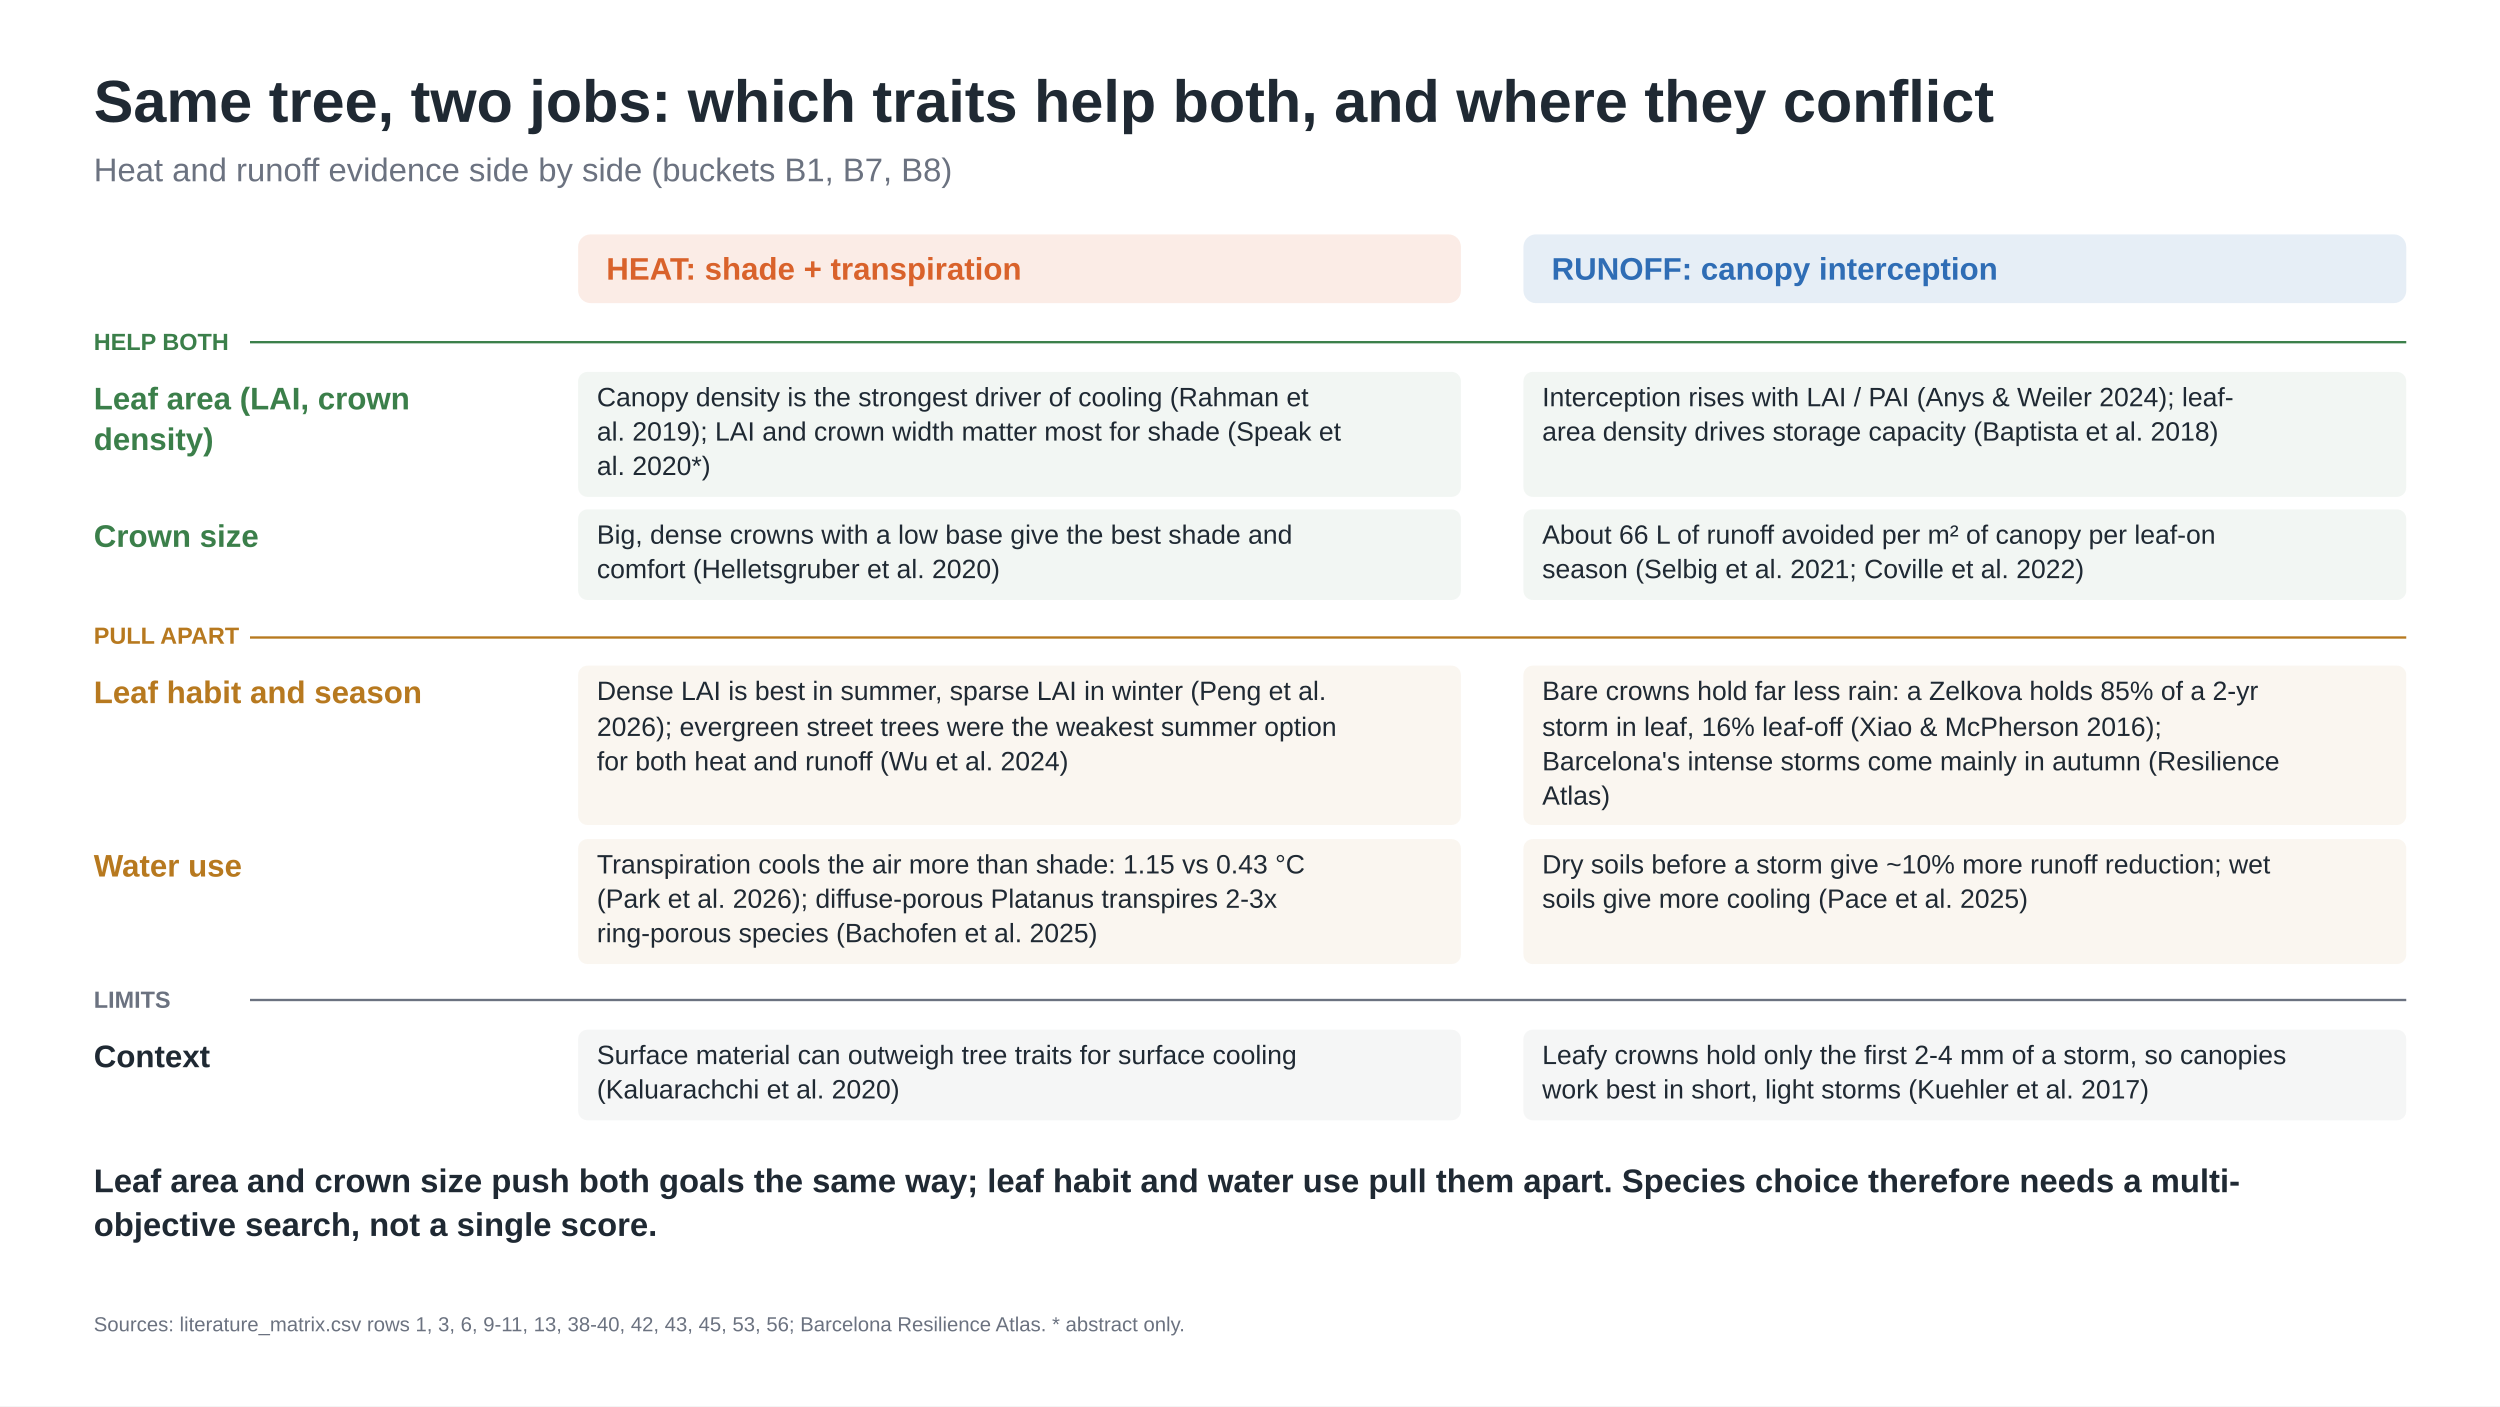
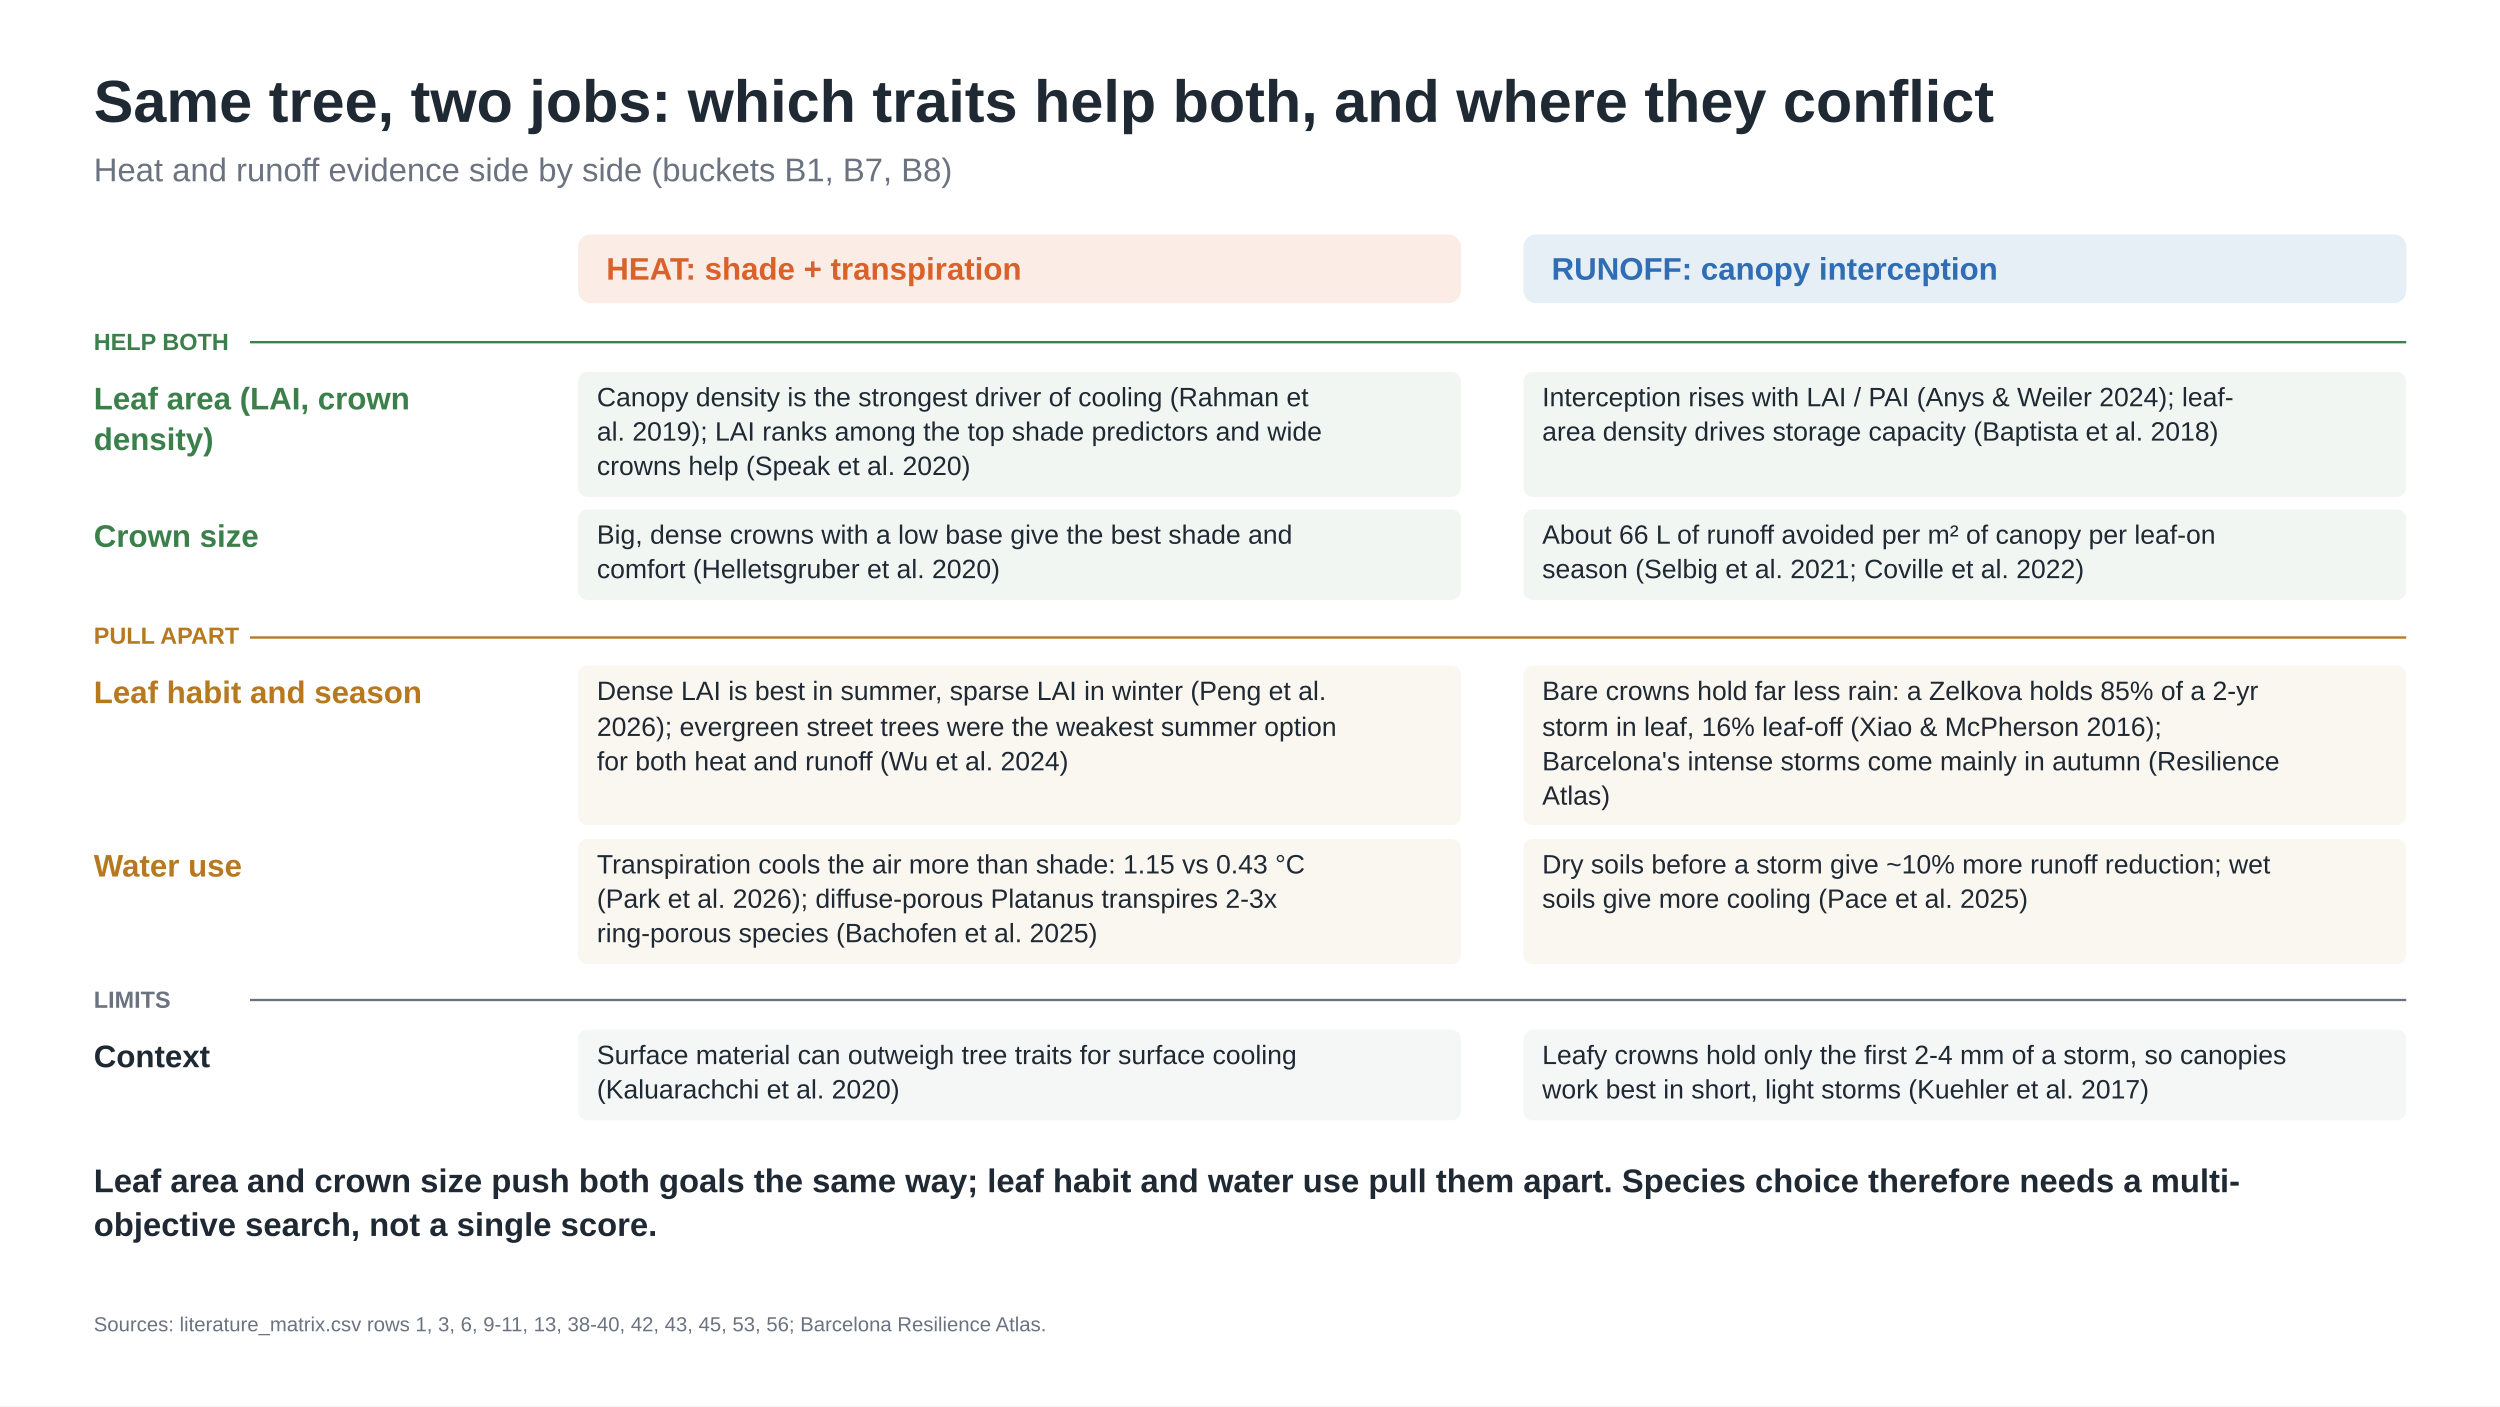
<svg xmlns="http://www.w3.org/2000/svg" width="1600" height="900" viewBox="0 0 1600 900" font-family="Arial, Helvetica, sans-serif">
  <defs>
    <marker id="arr" viewBox="0 0 10 10" refX="9" refY="5" markerWidth="7" markerHeight="7" orient="auto">
      <path d="M0,0 L10,5 L0,10 z" fill="#6B7280" />
    </marker>
  </defs>
  <rect width="1600" height="900" fill="#FFFFFF" />
  <text x="60" y="78" font-size="38" fill="#1F2933" font-weight="bold" text-anchor="start">Same tree, two jobs: which traits help both, and where they conflict</text>
  <text x="60" y="116" font-size="21" fill="#6B7280" font-weight="normal" text-anchor="start">Heat and runoff evidence side by side (buckets B1, B7, B8)</text>
  <rect x="370" y="150" width="565" height="44" rx="8" fill="#D9622B" fill-opacity="0.12" stroke="none" stroke-width="2" />
  <text x="388" y="179" font-size="20" fill="#D9622B" font-weight="bold" text-anchor="start">HEAT: shade + transpiration</text>
  <rect x="975" y="150" width="565" height="44" rx="8" fill="#2F6DB5" fill-opacity="0.12" stroke="none" stroke-width="2" />
  <text x="993" y="179" font-size="20" fill="#2F6DB5" font-weight="bold" text-anchor="start">RUNOFF: canopy interception</text>
  <text x="60" y="224" font-size="15" fill="#3B7F4A" font-weight="bold" text-anchor="start">HELP BOTH</text>
  <line x1="160" y1="219" x2="1540" y2="219" stroke="#3B7F4A" stroke-width="1.5" />
  <rect x="370" y="238" width="565" height="80" rx="6" fill="#3B7F4A" fill-opacity="0.07" stroke="none" stroke-width="2" />
  <rect x="975" y="238" width="565" height="80" rx="6" fill="#3B7F4A" fill-opacity="0.07" stroke="none" stroke-width="2" />
  <text x="60" y="262" font-size="20" fill="#3B7F4A" font-weight="bold" text-anchor="start">Leaf area (LAI, crown</text>
  <text x="60" y="288" font-size="20" fill="#3B7F4A" font-weight="bold" text-anchor="start">density)</text>
  <text x="382" y="260" font-size="17" fill="#1F2933" font-weight="normal" text-anchor="start">Canopy density is the strongest driver of cooling (Rahman et</text>
-   <text x="382" y="282" font-size="17" fill="#1F2933" font-weight="normal" text-anchor="start">al. 2019); LAI and crown width matter most for shade (Speak et</text>
-   <text x="382" y="304" font-size="17" fill="#1F2933" font-weight="normal" text-anchor="start">al. 2020*)</text>
+   <text x="382" y="282" font-size="17" fill="#1F2933" font-weight="normal" text-anchor="start">al. 2019); LAI ranks among the top shade predictors and wide</text>
+   <text x="382" y="304" font-size="17" fill="#1F2933" font-weight="normal" text-anchor="start">crowns help (Speak et al. 2020)</text>
  <text x="987" y="260" font-size="17" fill="#1F2933" font-weight="normal" text-anchor="start">Interception rises with LAI / PAI (Anys &amp; Weiler 2024); leaf-</text>
  <text x="987" y="282" font-size="17" fill="#1F2933" font-weight="normal" text-anchor="start">area density drives storage capacity (Baptista et al. 2018)</text>
  <rect x="370" y="326" width="565" height="58" rx="6" fill="#3B7F4A" fill-opacity="0.07" stroke="none" stroke-width="2" />
  <rect x="975" y="326" width="565" height="58" rx="6" fill="#3B7F4A" fill-opacity="0.07" stroke="none" stroke-width="2" />
  <text x="60" y="350" font-size="20" fill="#3B7F4A" font-weight="bold" text-anchor="start">Crown size</text>
  <text x="382" y="348" font-size="17" fill="#1F2933" font-weight="normal" text-anchor="start">Big, dense crowns with a low base give the best shade and</text>
  <text x="382" y="370" font-size="17" fill="#1F2933" font-weight="normal" text-anchor="start">comfort (Helletsgruber et al. 2020)</text>
  <text x="987" y="348" font-size="17" fill="#1F2933" font-weight="normal" text-anchor="start">About 66 L of runoff avoided per m² of canopy per leaf-on</text>
  <text x="987" y="370" font-size="17" fill="#1F2933" font-weight="normal" text-anchor="start">season (Selbig et al. 2021; Coville et al. 2022)</text>
  <text x="60" y="412" font-size="15" fill="#B7791F" font-weight="bold" text-anchor="start">PULL APART</text>
  <line x1="160" y1="408" x2="1540" y2="408" stroke="#B7791F" stroke-width="1.5" />
  <rect x="370" y="426" width="565" height="102" rx="6" fill="#B7791F" fill-opacity="0.07" stroke="none" stroke-width="2" />
  <rect x="975" y="426" width="565" height="102" rx="6" fill="#B7791F" fill-opacity="0.07" stroke="none" stroke-width="2" />
  <text x="60" y="450" font-size="20" fill="#B7791F" font-weight="bold" text-anchor="start">Leaf habit and season</text>
  <text x="382" y="448" font-size="17" fill="#1F2933" font-weight="normal" text-anchor="start">Dense LAI is best in summer, sparse LAI in winter (Peng et al.</text>
  <text x="382" y="471" font-size="17" fill="#1F2933" font-weight="normal" text-anchor="start">2026); evergreen street trees were the weakest summer option</text>
  <text x="382" y="493" font-size="17" fill="#1F2933" font-weight="normal" text-anchor="start">for both heat and runoff (Wu et al. 2024)</text>
  <text x="987" y="448" font-size="17" fill="#1F2933" font-weight="normal" text-anchor="start">Bare crowns hold far less rain: a Zelkova holds 85% of a 2-yr</text>
  <text x="987" y="471" font-size="17" fill="#1F2933" font-weight="normal" text-anchor="start">storm in leaf, 16% leaf-off (Xiao &amp; McPherson 2016);</text>
  <text x="987" y="493" font-size="17" fill="#1F2933" font-weight="normal" text-anchor="start">Barcelona's intense storms come mainly in autumn (Resilience</text>
  <text x="987" y="515" font-size="17" fill="#1F2933" font-weight="normal" text-anchor="start">Atlas)</text>
  <rect x="370" y="537" width="565" height="80" rx="6" fill="#B7791F" fill-opacity="0.07" stroke="none" stroke-width="2" />
  <rect x="975" y="537" width="565" height="80" rx="6" fill="#B7791F" fill-opacity="0.07" stroke="none" stroke-width="2" />
  <text x="60" y="561" font-size="20" fill="#B7791F" font-weight="bold" text-anchor="start">Water use</text>
  <text x="382" y="559" font-size="17" fill="#1F2933" font-weight="normal" text-anchor="start">Transpiration cools the air more than shade: 1.15 vs 0.43 °C</text>
  <text x="382" y="581" font-size="17" fill="#1F2933" font-weight="normal" text-anchor="start">(Park et al. 2026); diffuse-porous Platanus transpires 2-3x</text>
  <text x="382" y="603" font-size="17" fill="#1F2933" font-weight="normal" text-anchor="start">ring-porous species (Bachofen et al. 2025)</text>
  <text x="987" y="559" font-size="17" fill="#1F2933" font-weight="normal" text-anchor="start">Dry soils before a storm give ~10% more runoff reduction; wet</text>
  <text x="987" y="581" font-size="17" fill="#1F2933" font-weight="normal" text-anchor="start">soils give more cooling (Pace et al. 2025)</text>
  <text x="60" y="645" font-size="15" fill="#6B7280" font-weight="bold" text-anchor="start">LIMITS</text>
  <line x1="160" y1="640" x2="1540" y2="640" stroke="#6B7280" stroke-width="1.5" />
  <rect x="370" y="659" width="565" height="58" rx="6" fill="#6B7280" fill-opacity="0.07" stroke="none" stroke-width="2" />
  <rect x="975" y="659" width="565" height="58" rx="6" fill="#6B7280" fill-opacity="0.07" stroke="none" stroke-width="2" />
  <text x="60" y="683" font-size="20" fill="#1F2933" font-weight="bold" text-anchor="start">Context</text>
  <text x="382" y="681" font-size="17" fill="#1F2933" font-weight="normal" text-anchor="start">Surface material can outweigh tree traits for surface cooling</text>
  <text x="382" y="703" font-size="17" fill="#1F2933" font-weight="normal" text-anchor="start">(Kaluarachchi et al. 2020)</text>
  <text x="987" y="681" font-size="17" fill="#1F2933" font-weight="normal" text-anchor="start">Leafy crowns hold only the first 2-4 mm of a storm, so canopies</text>
  <text x="987" y="703" font-size="17" fill="#1F2933" font-weight="normal" text-anchor="start">work best in short, light storms (Kuehler et al. 2017)</text>
  <text x="60" y="763" font-size="21" fill="#1F2933" font-weight="bold" text-anchor="start">Leaf area and crown size push both goals the same way; leaf habit and water use pull them apart. Species choice therefore needs a multi-</text>
  <text x="60" y="791" font-size="21" fill="#1F2933" font-weight="bold" text-anchor="start">objective search, not a single score.</text>
-   <text x="60" y="852" font-size="13" fill="#6B7280" font-weight="normal" text-anchor="start">Sources: literature_matrix.csv rows 1, 3, 6, 9-11, 13, 38-40, 42, 43, 45, 53, 56; Barcelona Resilience Atlas. * abstract only.</text>
+   <text x="60" y="852" font-size="13" fill="#6B7280" font-weight="normal" text-anchor="start">Sources: literature_matrix.csv rows 1, 3, 6, 9-11, 13, 38-40, 42, 43, 45, 53, 56; Barcelona Resilience Atlas.</text>
</svg>
